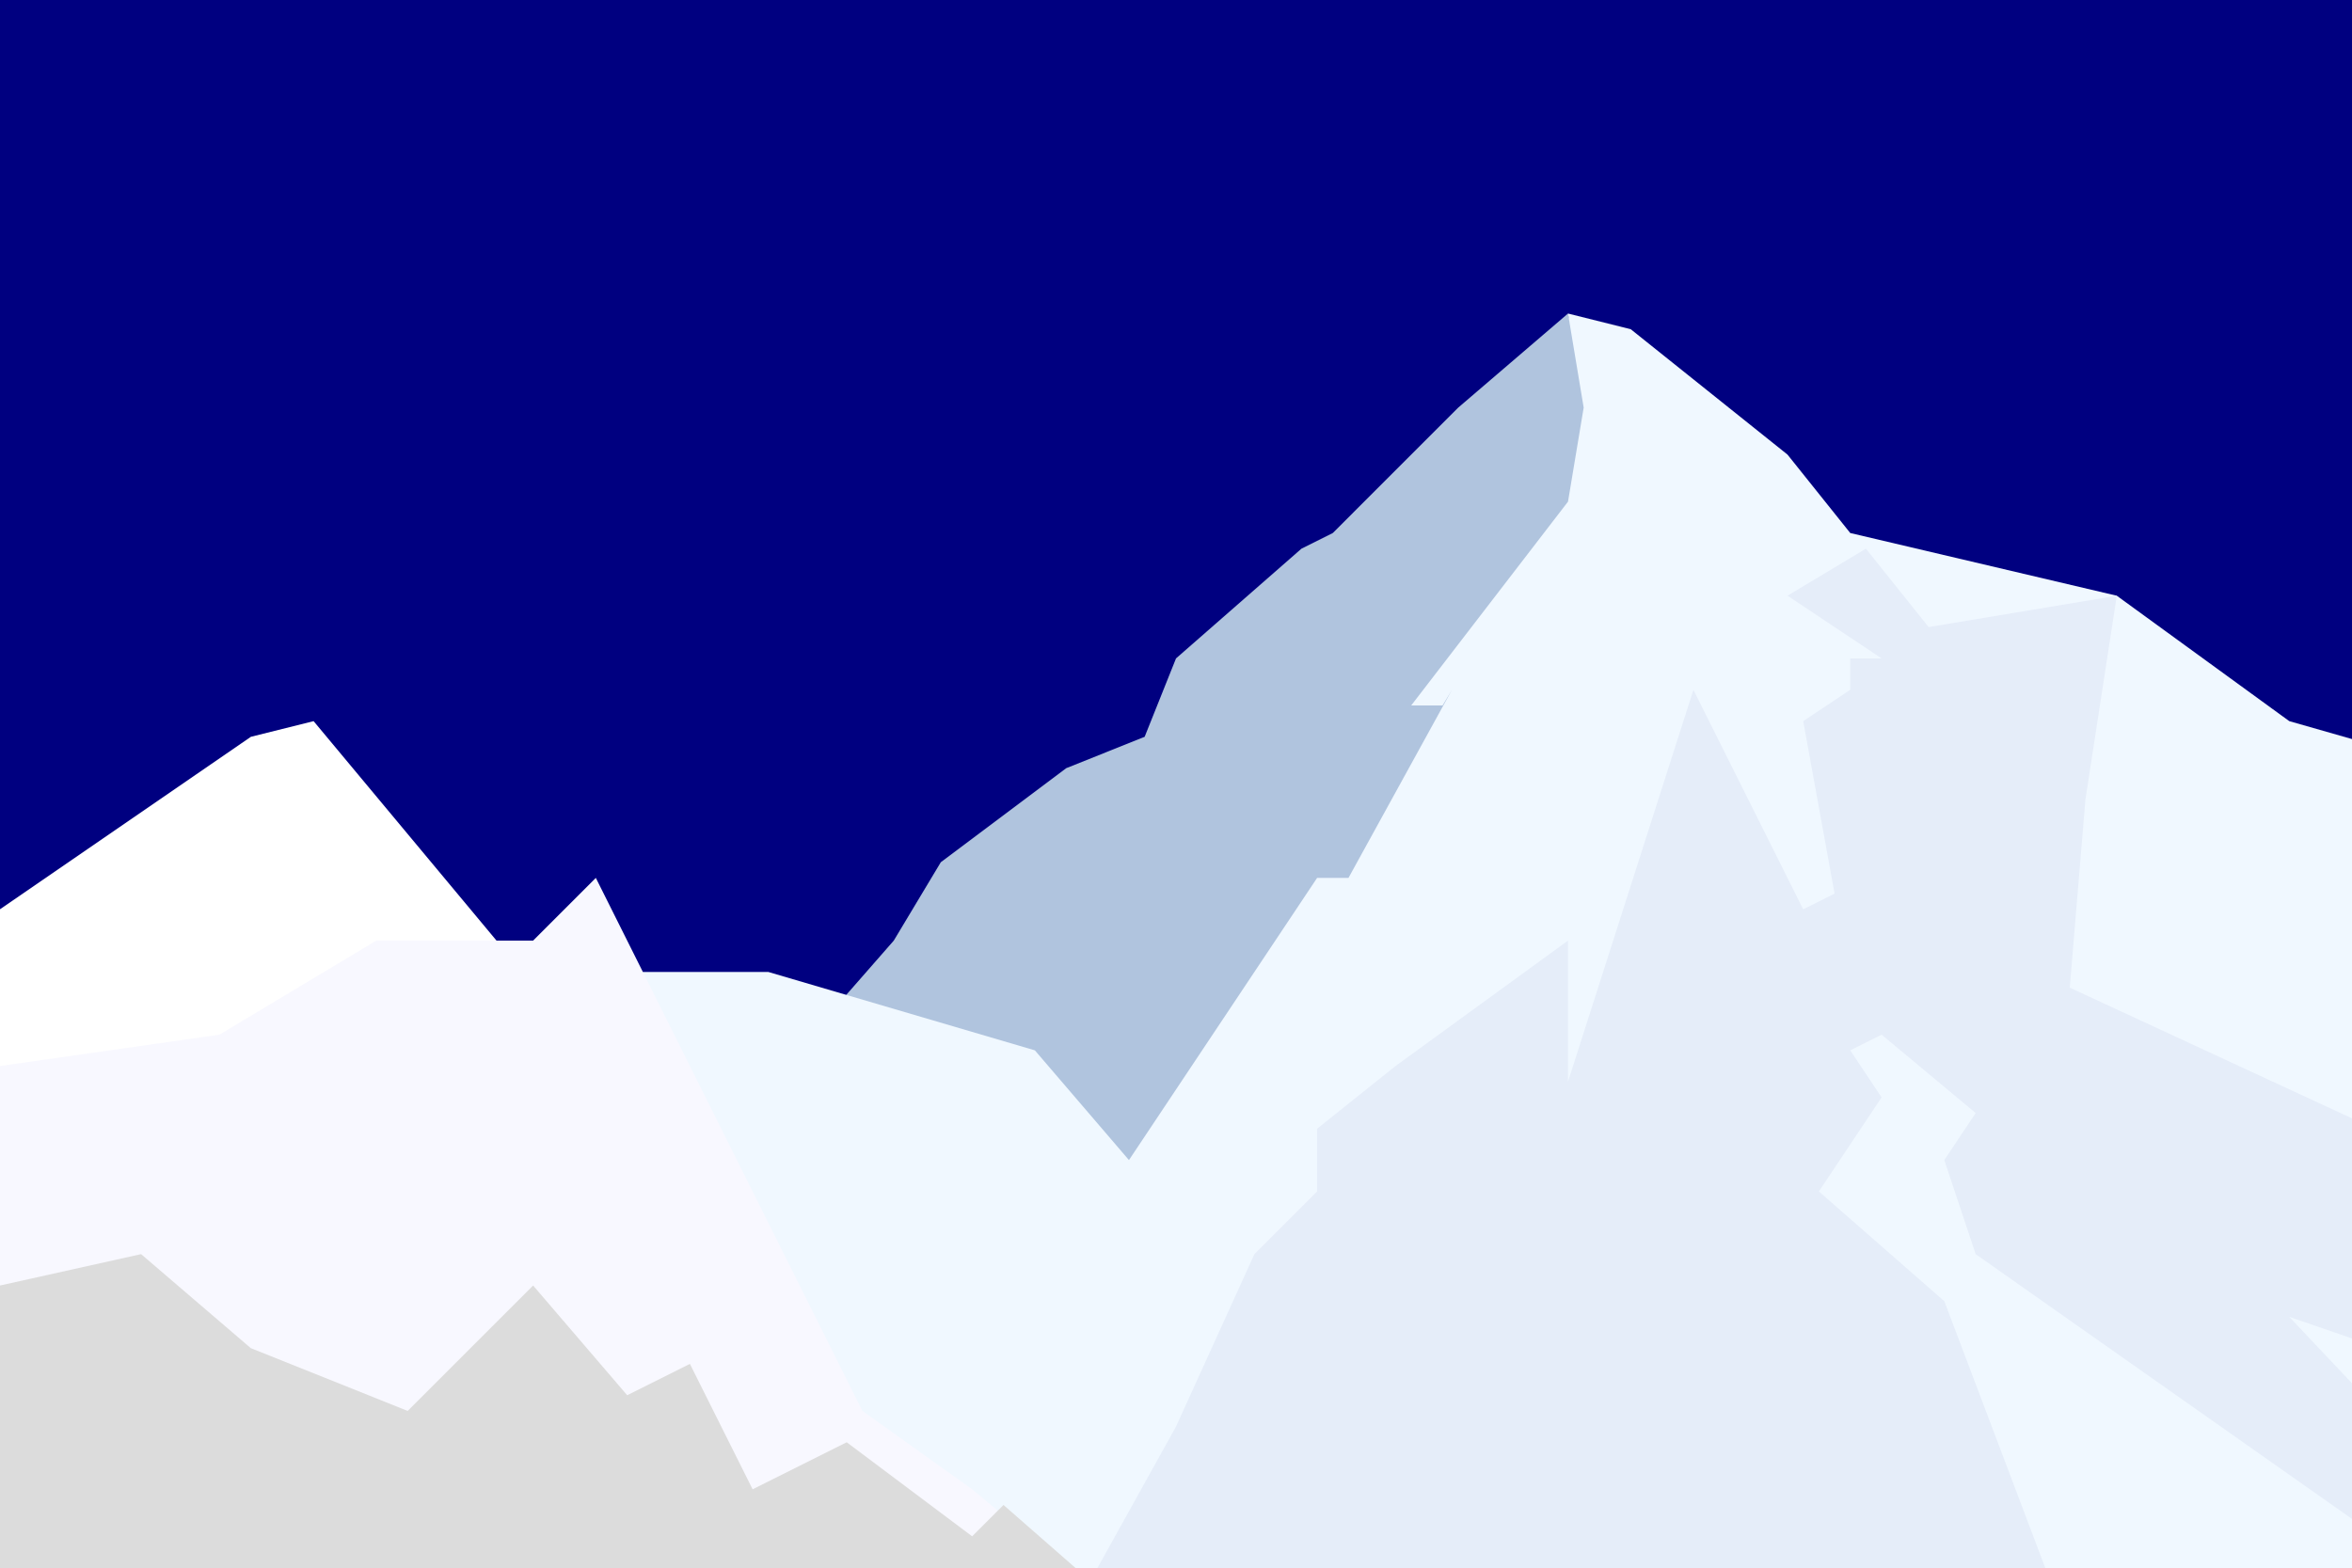
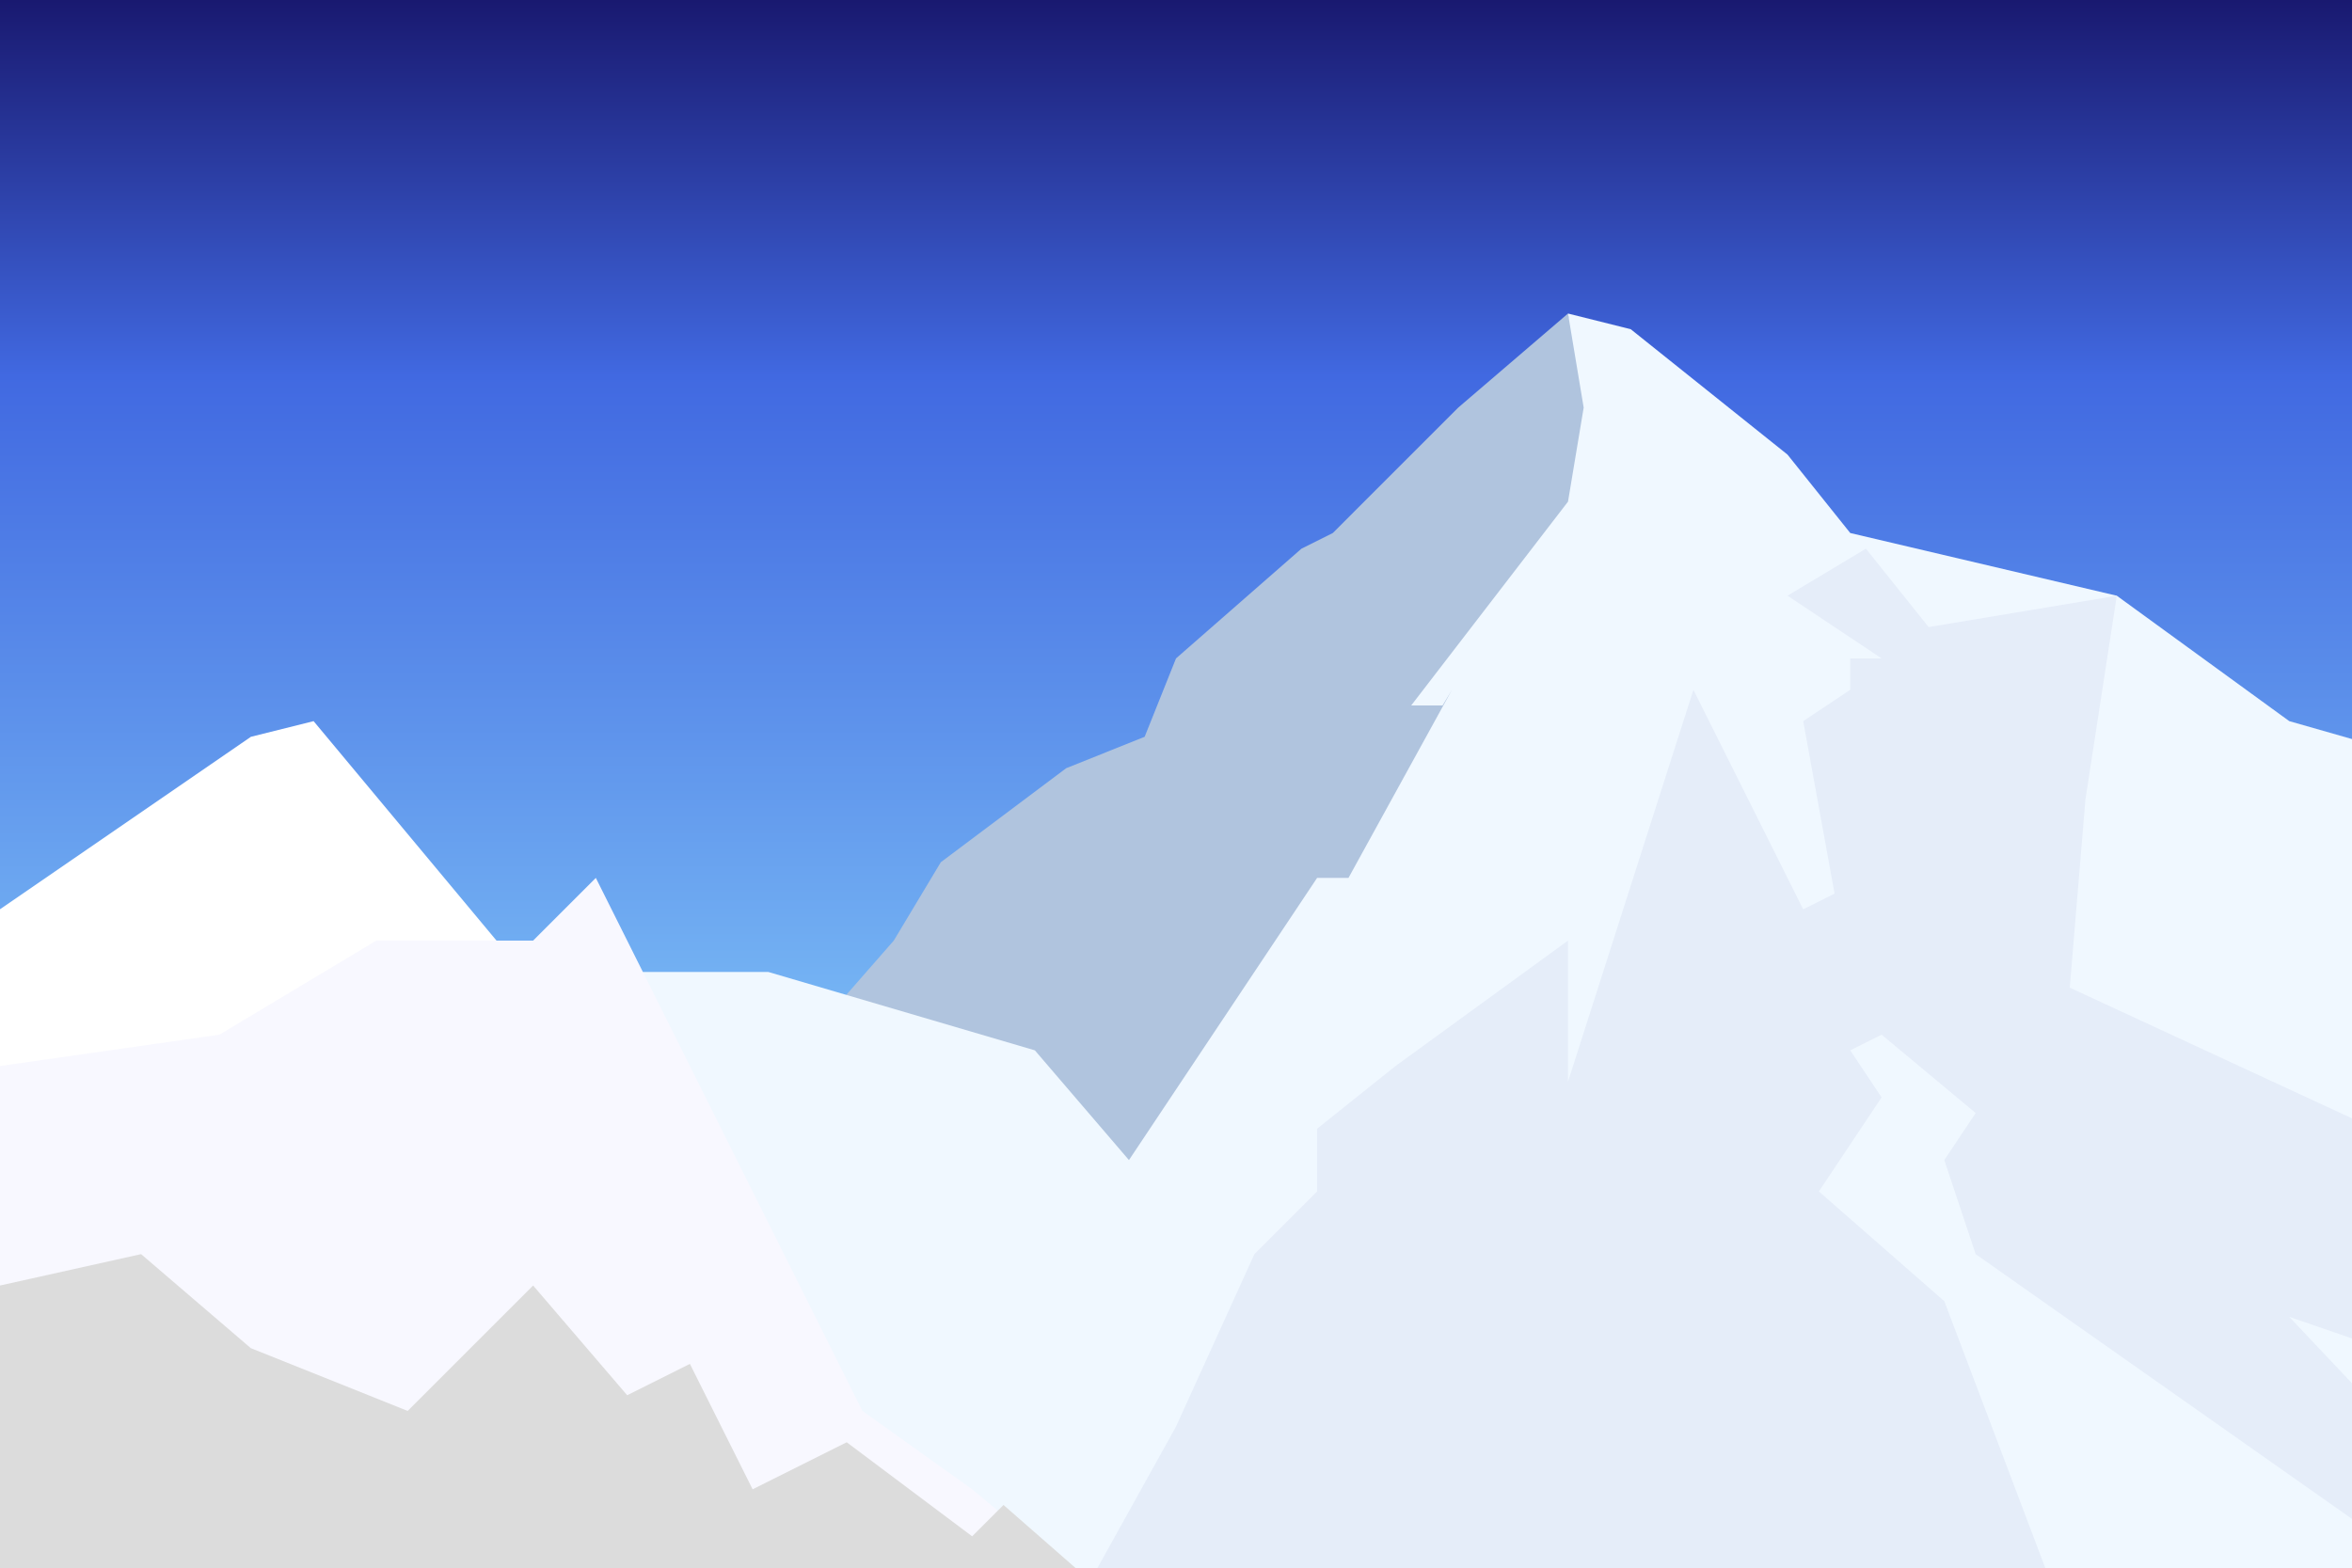
- <svg xmlns="http://www.w3.org/2000/svg" width="900" height="600" viewBox="0 0 750 500">
+ <svg xmlns="http://www.w3.org/2000/svg" xmlns:xlink="http://www.w3.org/1999/xlink" width="900" height="600" viewBox="0 0 750 500">
  <def>
- 
-     </def>
-   <rect x="0" y="0" width="900" height="600" style="fill:navy;" />
-   <g id="k2">
-     <path d="M0 290 L80 235 L100 230 L175 320 L0 400" fill="white" />
-     <path d="M250 340 L285 300 L300 275 L340 245 L365 235 L375 210 L415 175 L425 170 L465 130 L500 100 L600 500 Z" fill="lightsteelblue" />
-     <path d="M205 310 L245 310 L330 335 L360 370 L420 280 L430 280 L463 220 L460 225 L450 225 L500 160 L505 130 L500 100 L520 105 L570 145 L590 170 L675 190 L730 230 L765 240 L816 300 L900 375 L900 600 L0 600 Z" fill="aliceblue" />
-     <path d="M675 190 L665 255 L660 315 l680 315 L730 420 L900 600 L900 590 L630 400 L620 370 L630 355 L600 330 L590 335 L600 350 L580 380 L620 415 L690 600 L 350 600 L350 500 L375 455 L400 400 L420 380 L420 360 L445 340 L500 300 L500 345 L540 220 L575 290 L585 285 L575 230 L590 220 L590 210 L600 210 L570 190 L595 175 L615 200 Z" fill="rgb(229, 237, 249)" />
-     <path d="M0 340 L70 330 L120 300 L170 300 L190 280 L275 450 L310 475 L400 550 L0 560 Z" fill="ghostwhite" />
-     <path d="M0 410 L45 400 L80 430 L130 450 L170 410 L200 445 L220 435 L240 475 L270 460 L310 490 L320 480 L400 550 L0 560 Z" fill="gainsboro" />
-   </g>
+     <g id="k2">
+       <path d="M0 290 L80 235 L100 230 L175 320 L0 400" fill="white" />
+       <path d="M250 340 L285 300 L300 275 L340 245 L365 235 L375 210 L415 175 L425 170 L465 130 L500 100 L600 500 Z" fill="lightsteelblue" />
+       <path d="M205 310 L245 310 L330 335 L360 370 L420 280 L430 280 L463 220 L460 225 L450 225 L500 160 L505 130 L500 100 L520 105 L570 145 L590 170 L675 190 L730 230 L765 240 L816 300 L900 375 L900 600 L0 600 Z" fill="aliceblue" />
+       <path d="M675 190 L665 255 L660 315 l680 315 L730 420 L900 600 L900 590 L630 400 L620 370 L630 355 L600 330 L590 335 L600 350 L580 380 L620 415 L690 600 L 350 600 L350 500 L375 455 L400 400 L420 380 L420 360 L445 340 L500 300 L500 345 L540 220 L575 290 L585 285 L575 230 L590 220 L590 210 L600 210 L570 190 L595 175 L615 200 Z" fill="rgb(229, 237, 249)" />
+       <path d="M0 340 L70 330 L120 300 L170 300 L190 280 L275 450 L310 475 L400 550 L0 560 Z" fill="ghostwhite" />
+       <path d="M0 410 L45 400 L80 430 L130 450 L170 410 L200 445 L220 435 L240 475 L270 460 L310 490 L320 480 L400 550 L0 560 Z" fill="gainsboro" />
+     </g>
+   </def>
+   <linearGradient id="GradSky" gradientUnits="userSpaceOnUse" x1="450" y1="0" x2="450" y2="600">
+     <stop offset="0" style="stop-color:midnightblue" />
+     <stop offset="0.2" style="stop-color:royalblue" />
+     <stop offset="0.65" style="stop-color:lightskyblue" />
+   </linearGradient>
+   <rect x="0.0" y="0.0" height="600" width="900" fill="url(#GradSky)" />
+   <use xlink:href="#k2" />
</svg>
